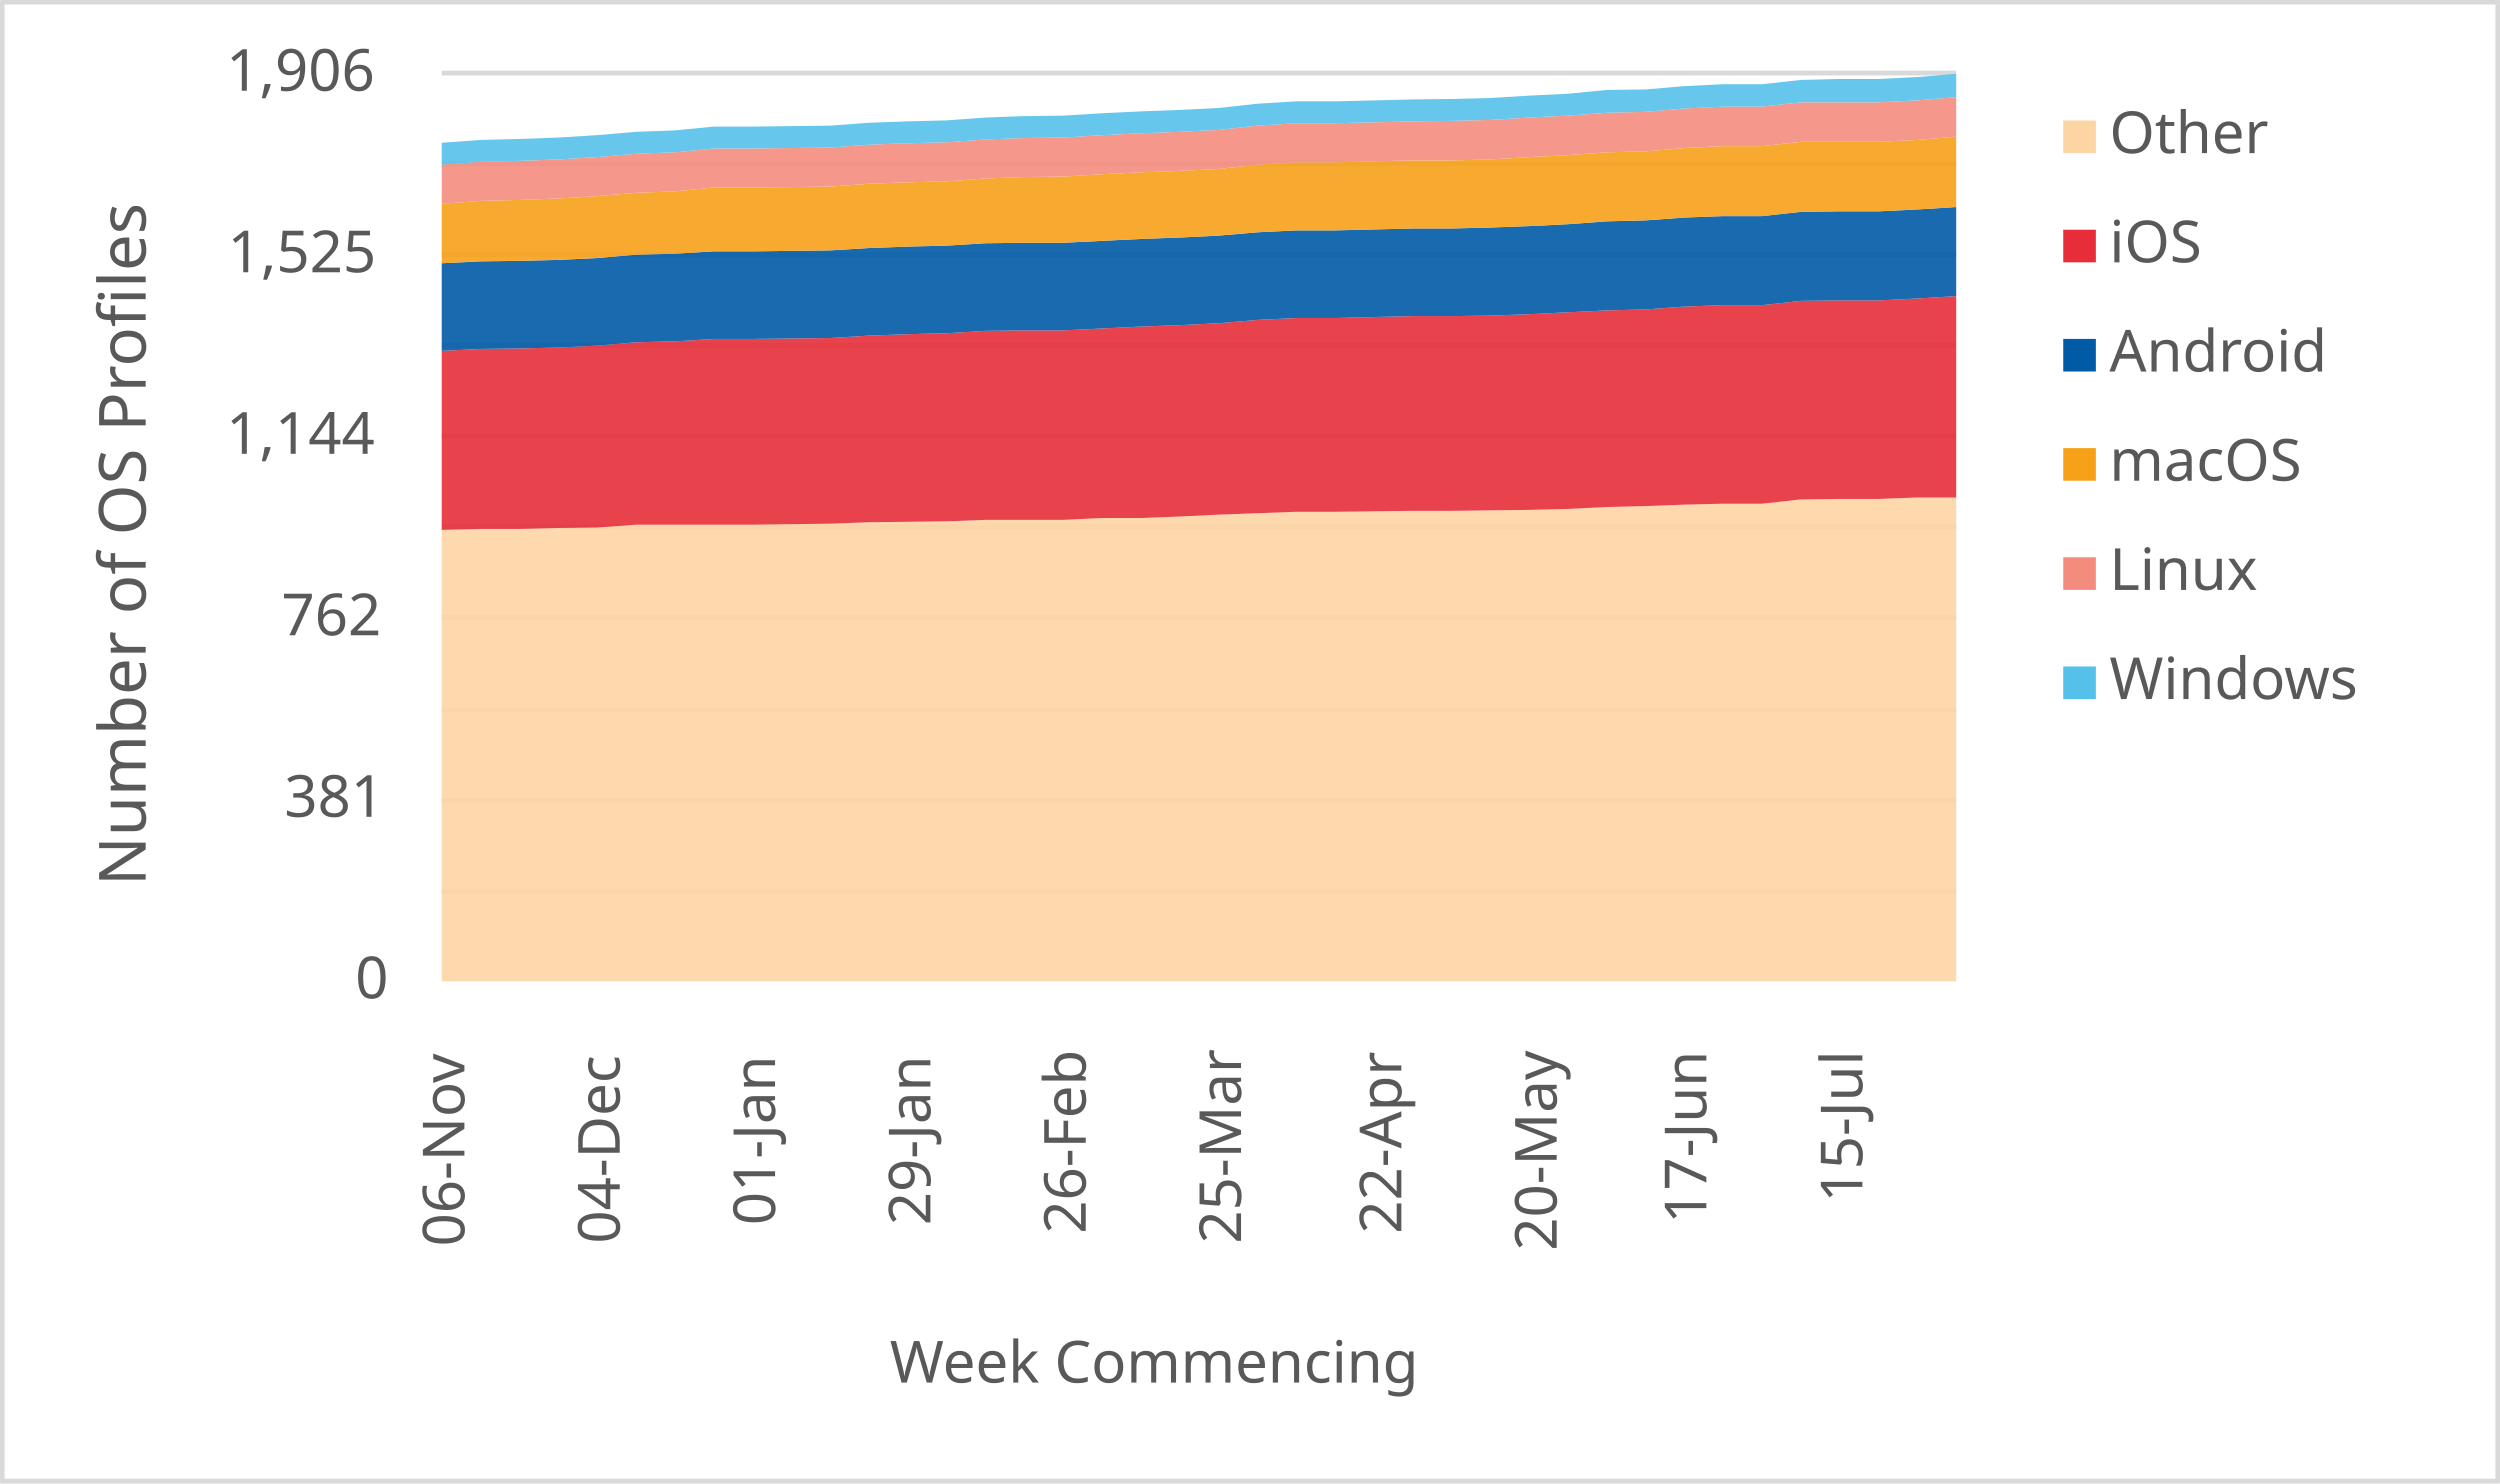
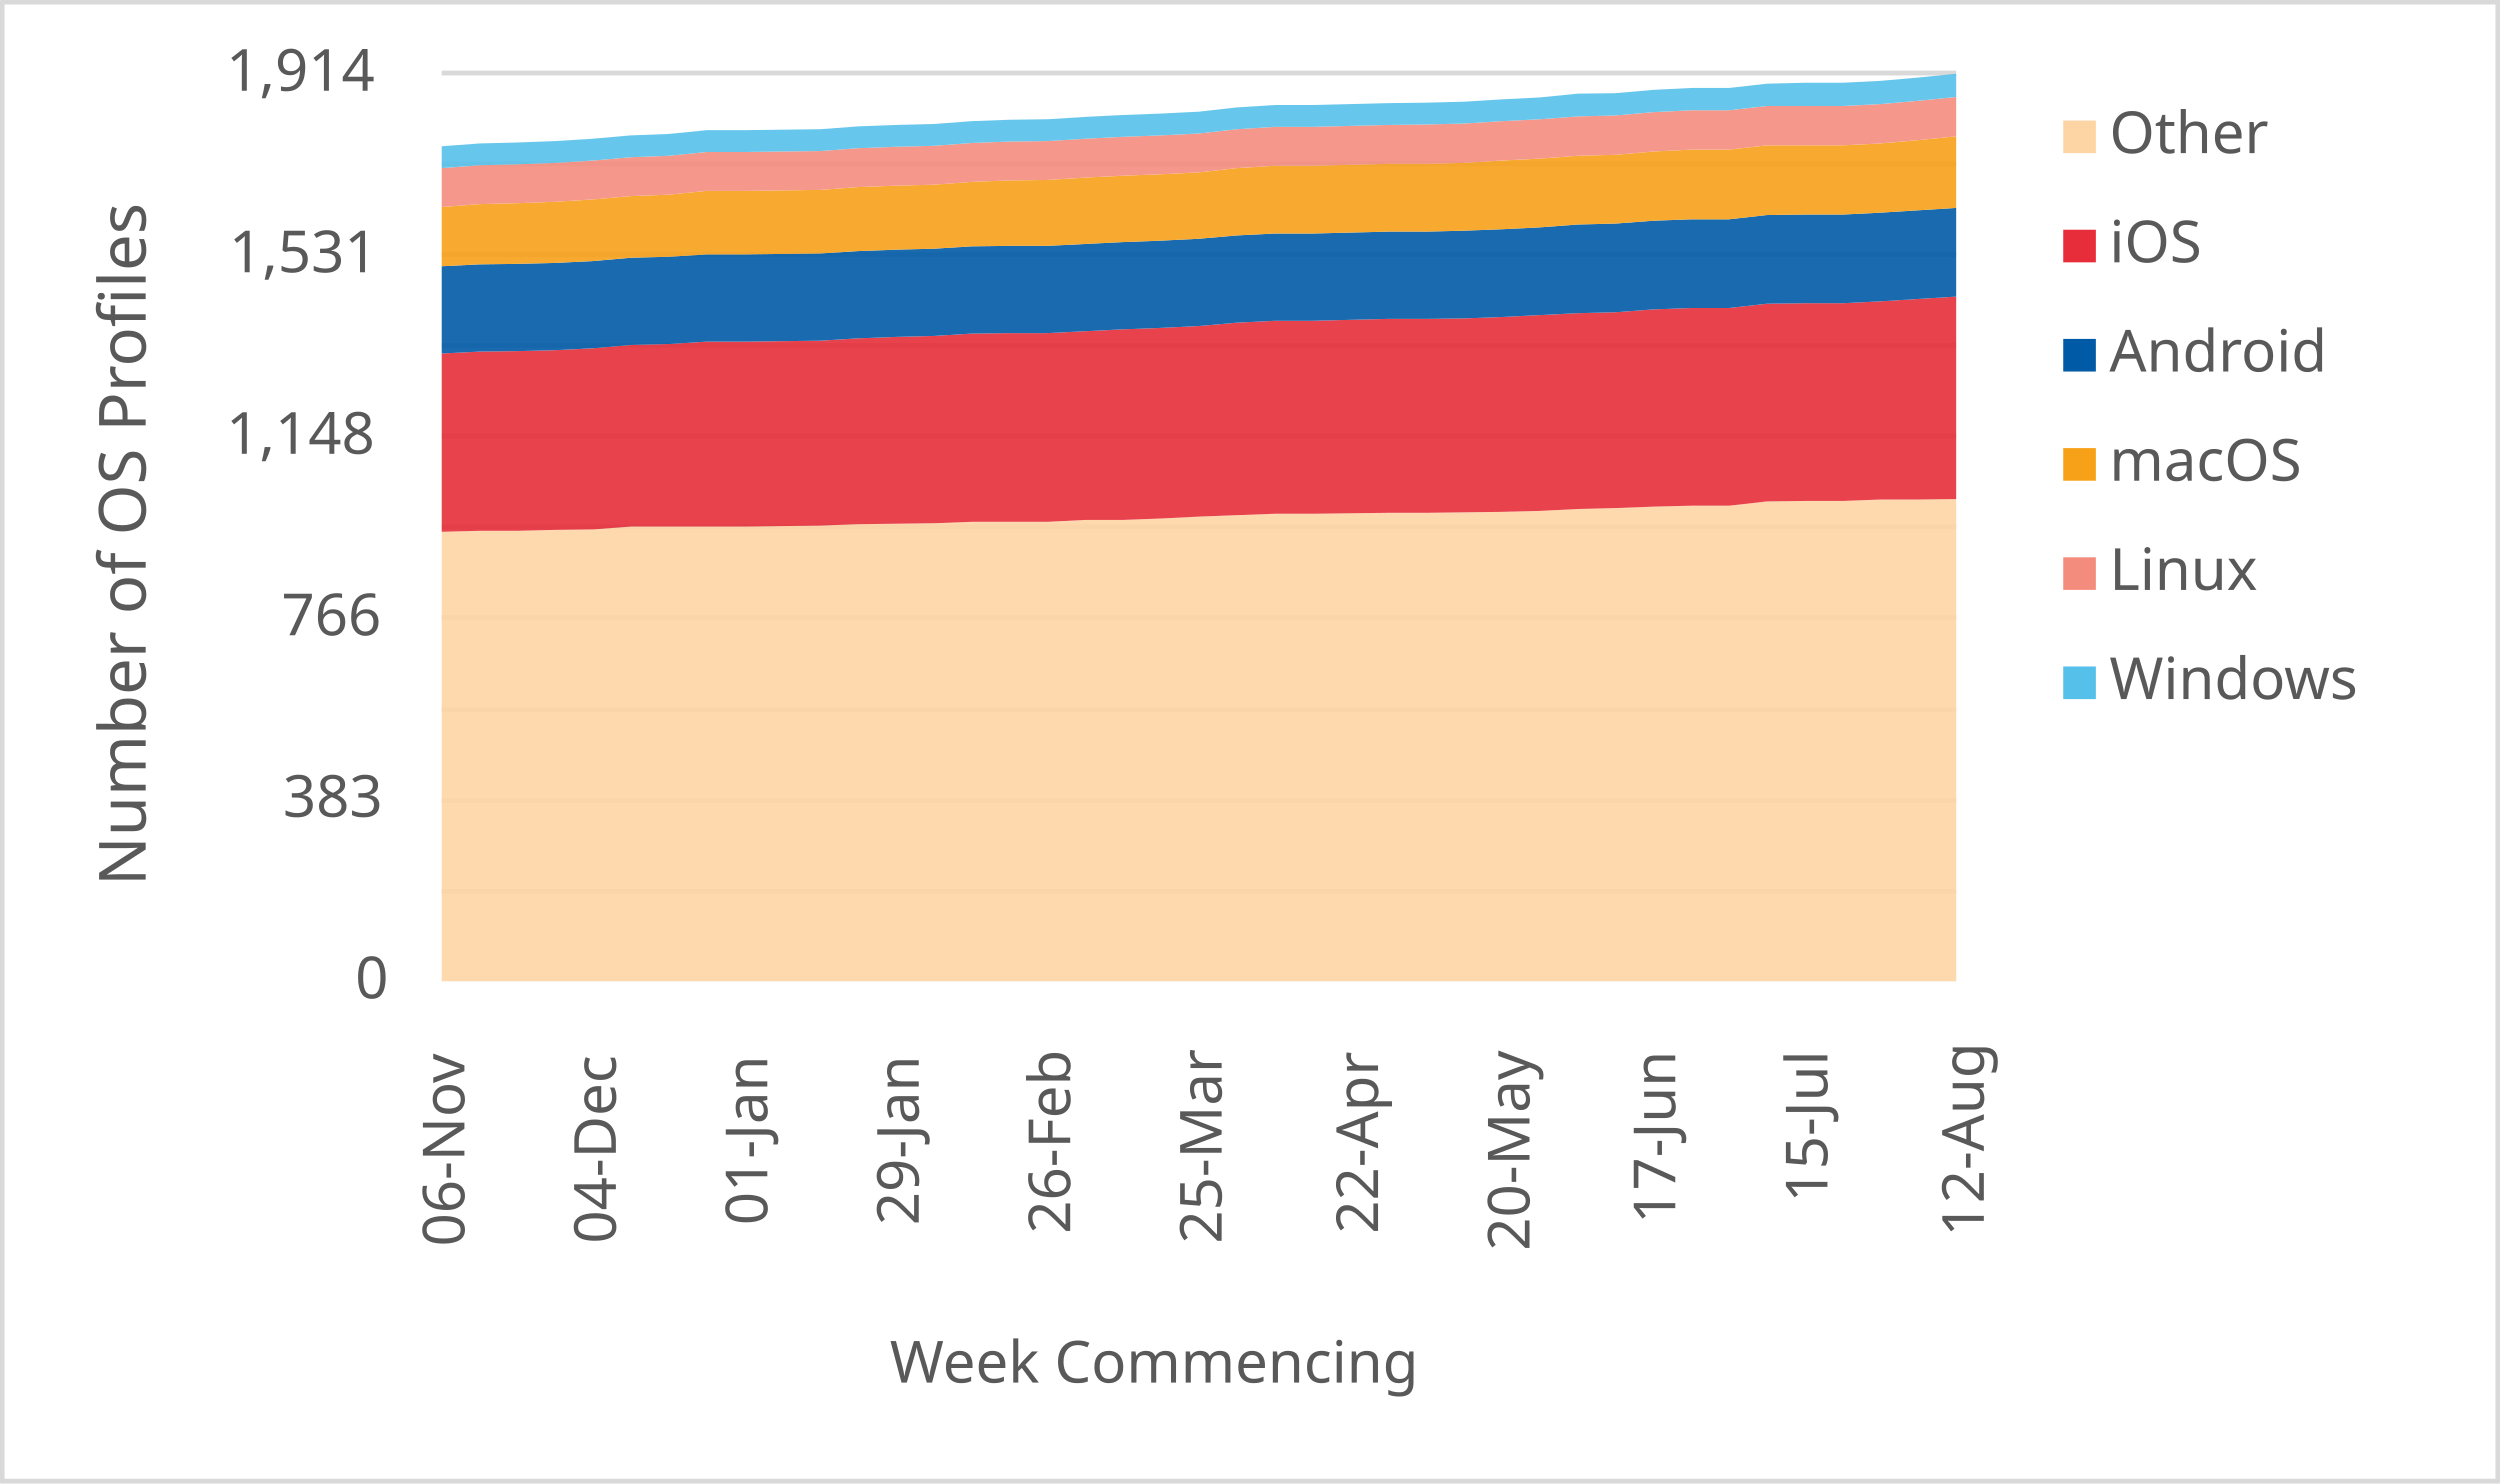
<svg xmlns="http://www.w3.org/2000/svg" width="1763" height="1046" xml:space="preserve" overflow="hidden">
  <defs>
    <clipPath id="clip0">
      <rect x="2917" y="346" width="1763" height="1046" />
    </clipPath>
  </defs>
  <g clip-path="url(#clip0)" transform="translate(-2917 -346)">
    <rect x="2918" y="347" width="1760" height="1043" fill="#FFFFFF" />
    <g>
      <path d="    M3228.5 974.532 4296.5 974.532    M3228.5 910.53 4296.5 910.53    M3228.5 846.528 4296.5 846.528    M3228.5 781.526 4296.5 781.526    M3228.5 717.524 4296.5 717.524    M3228.5 653.522 4296.5 653.522    M3228.5 589.52 4296.5 589.52    M3228.5 525.517 4296.5 525.517    M3228.5 461.515 4296.5 461.515    M3228.5 397.5 4296.5 397.5" stroke="#D9D9D9" stroke-width="3.438" stroke-linejoin="round" stroke-miterlimit="10" fill="none" />
    </g>
    <g>
      <path d="M 1038.5 4296.5 1038.5" stroke="#D9D9D9" stroke-width="3.438" stroke-linejoin="round" stroke-miterlimit="10" fill="none" fill-rule="evenodd" />
    </g>
    <g>
      <text fill="#595959" font-family="Verdana,sans-serif" font-weight="400" font-size="41" transform="matrix(6.12323e-17 -1 1 6.12323e-17 3244.5 1225)">06-Nov</text>
    </g>
    <g>
-       <text fill="#595959" font-family="Verdana,sans-serif" font-weight="400" font-size="41" transform="matrix(6.12323e-17 -1 1 6.12323e-17 3354.038 1223)">04-Dec</text>
+       <text fill="#595959" font-family="Verdana,sans-serif" font-weight="400" font-size="41" transform="matrix(6.12323e-17 -1 1 6.12323e-17 3351.3 1223)">04-Dec</text>
    </g>
    <g>
-       <text fill="#595959" font-family="Verdana,sans-serif" font-weight="400" font-size="41" transform="matrix(6.12323e-17 -1 1 6.12323e-17 3463.577 1210)">01-Jan</text>
+       <text fill="#595959" font-family="Verdana,sans-serif" font-weight="400" font-size="41" transform="matrix(6.12323e-17 -1 1 6.12323e-17 3458.1 1210)">01-Jan</text>
    </g>
    <g>
-       <text fill="#595959" font-family="Verdana,sans-serif" font-weight="400" font-size="41" transform="matrix(6.12323e-17 -1 1 6.12323e-17 3573.115 1210)">29-Jan</text>
+       <text fill="#595959" font-family="Verdana,sans-serif" font-weight="400" font-size="41" transform="matrix(6.12323e-17 -1 1 6.12323e-17 3564.9 1210)">29-Jan</text>
    </g>
    <g>
-       <text fill="#595959" font-family="Verdana,sans-serif" font-weight="400" font-size="41" transform="matrix(6.12323e-17 -1 1 6.12323e-17 3682.654 1216)">26-Feb</text>
+       <text fill="#595959" font-family="Verdana,sans-serif" font-weight="400" font-size="41" transform="matrix(6.12323e-17 -1 1 6.12323e-17 3671.7 1216)">26-Feb</text>
    </g>
    <g>
-       <text fill="#595959" font-family="Verdana,sans-serif" font-weight="400" font-size="41" transform="matrix(6.12323e-17 -1 1 6.12323e-17 3792.192 1223)">25-Mar</text>
+       <text fill="#595959" font-family="Verdana,sans-serif" font-weight="400" font-size="41" transform="matrix(6.12323e-17 -1 1 6.12323e-17 3778.5 1223)">25-Mar</text>
    </g>
    <g>
-       <text fill="#595959" font-family="Verdana,sans-serif" font-weight="400" font-size="41" transform="matrix(6.12323e-17 -1 1 6.12323e-17 3905.231 1216)">22-Apr</text>
+       <text fill="#595959" font-family="Verdana,sans-serif" font-weight="400" font-size="41" transform="matrix(6.12323e-17 -1 1 6.12323e-17 3888.8 1216)">22-Apr</text>
    </g>
    <g>
-       <text fill="#595959" font-family="Verdana,sans-serif" font-weight="400" font-size="41" transform="matrix(6.12323e-17 -1 1 6.12323e-17 4014.769 1228)">20-May</text>
+       <text fill="#595959" font-family="Verdana,sans-serif" font-weight="400" font-size="41" transform="matrix(6.12323e-17 -1 1 6.12323e-17 3995.6 1228)">20-May</text>
    </g>
    <g>
-       <text fill="#595959" font-family="Verdana,sans-serif" font-weight="400" font-size="41" transform="matrix(6.12323e-17 -1 1 6.12323e-17 4120.308 1209)">17-Jun</text>
+       <text fill="#595959" font-family="Verdana,sans-serif" font-weight="400" font-size="41" transform="matrix(6.12323e-17 -1 1 6.12323e-17 4098.4 1209)">17-Jun</text>
    </g>
    <g>
-       <text fill="#595959" font-family="Verdana,sans-serif" font-weight="400" font-size="41" transform="matrix(6.12323e-17 -1 1 6.12323e-17 4230.346 1194)">15-Jul</text>
+       <text fill="#595959" font-family="Verdana,sans-serif" font-weight="400" font-size="41" transform="matrix(6.12323e-17 -1 1 6.12323e-17 4205.7 1194)">15-Jul</text>
+     </g>
+     <g>
+       <text fill="#595959" font-family="Verdana,sans-serif" font-weight="400" font-size="41" transform="matrix(6.12323e-17 -1 1 6.12323e-17 4316 1218)">12-Aug</text>
    </g>
    <g>
      <text fill="#595959" font-family="Verdana,sans-serif" font-weight="400" font-size="41" transform="matrix(1 0 0 1 3167.5 1050)">0</text>
    </g>
    <g>
-       <text fill="#595959" font-family="Verdana,sans-serif" font-weight="400" font-size="41" transform="matrix(1 0 0 1 3117.5 922)">381</text>
+       <text fill="#595959" font-family="Verdana,sans-serif" font-weight="400" font-size="41" transform="matrix(1 0 0 1 3116.5 922)">383</text>
    </g>
    <g>
-       <text fill="#595959" font-family="Verdana,sans-serif" font-weight="400" font-size="41" transform="matrix(1 0 0 1 3115.5 794)">762</text>
+       <text fill="#595959" font-family="Verdana,sans-serif" font-weight="400" font-size="41" transform="matrix(1 0 0 1 3115.5 794)">766</text>
    </g>
    <g>
-       <text fill="#595959" font-family="Verdana,sans-serif" font-weight="400" font-size="41" transform="matrix(1 0 0 1 3076.5 666)">1,144</text>
+       <text fill="#595959" font-family="Verdana,sans-serif" font-weight="400" font-size="41" transform="matrix(1 0 0 1 3076.5 666)">1,148</text>
    </g>
    <g>
-       <text fill="#595959" font-family="Verdana,sans-serif" font-weight="400" font-size="41" transform="matrix(1 0 0 1 3077.5 538)">1,525</text>
+       <text fill="#595959" font-family="Verdana,sans-serif" font-weight="400" font-size="41" transform="matrix(1 0 0 1 3078.5 538)">1,531</text>
    </g>
    <g>
-       <text fill="#595959" font-family="Verdana,sans-serif" font-weight="400" font-size="41" transform="matrix(1 0 0 1 3076.5 410)">1,906</text>
+       <text fill="#595959" font-family="Verdana,sans-serif" font-weight="400" font-size="41" transform="matrix(1 0 0 1 3076.5 410)">1,914</text>
    </g>
    <g>
      <text fill="#595959" font-family="Verdana,sans-serif" font-weight="400" font-size="41" transform="matrix(1 0 0 1 3544.5 1321)">Week Commencing</text>
    </g>
    <g>
      <text fill="#595959" font-family="Verdana,sans-serif" font-weight="400" font-size="46" transform="matrix(6.12323e-17 -1 1 6.12323e-17 3019.73 970.75)">Number of OS Profiles</text>
    </g>
    <rect x="2918.5" y="347.5" width="1760" height="1043" stroke="#D9D9D9" stroke-width="3.438" stroke-linejoin="round" stroke-miterlimit="10" fill="none" />
    <g>
-       <path d="M3228.5 1038 3255.885 1038 3283.269 1038 3310.654 1038 3338.038 1038 3365.423 1038 3392.808 1038 3420.192 1038 3447.577 1038 3474.962 1038 3502.346 1038 3529.731 1038 3557.115 1038 3584.5 1038 3611.885 1038 3639.269 1038 3666.654 1038 3694.038 1038 3721.423 1038 3748.808 1038 3776.192 1038 3803.577 1038 3830.962 1038 3858.346 1038 3885.731 1038 3913.115 1038 3940.5 1038 3967.885 1038 3995.269 1038 4022.654 1038 4050.038 1038 4077.423 1038 4104.808 1038 4132.192 1038 4159.577 1038 4186.962 1038 4214.346 1038 4241.731 1038 4269.115 1038 4296.5 1038 4296.5 696.846 4269.115 696.846 4241.731 697.853 4214.346 697.853 4186.962 698.189 4159.577 701.211 4132.192 701.211 4104.808 701.882 4077.423 702.89 4050.038 703.561 4022.654 704.905 3995.269 705.576 3967.885 705.912 3940.5 706.248 3913.115 706.248 3885.731 706.583 3858.346 706.919 3830.962 706.919 3803.577 707.927 3776.192 708.934 3748.808 710.277 3721.423 711.284 3694.038 711.284 3666.654 712.627 3639.269 712.627 3611.885 712.627 3584.5 713.635 3557.115 713.971 3529.731 714.306 3502.346 715.314 3474.962 715.65 3447.577 715.985 3420.192 715.985 3392.808 715.985 3365.423 715.985 3338.038 718 3310.654 718.336 3283.269 719.007 3255.885 719.007 3228.5 719.679 3228.5 1038Z" fill="#fdd5a4" opacity="0.9" />
+       <path d="M3228.5 1038 3255.2 1038 3281.9 1038 3308.6 1038 3335.3 1038 3362 1038 3388.7 1038 3415.4 1038 3442.1 1038 3468.8 1038 3495.5 1038 3522.2 1038 3548.9 1038 3575.6 1038 3602.3 1038 3629 1038 3655.7 1038 3682.4 1038 3709.1 1038 3735.8 1038 3762.5 1038 3789.2 1038 3815.9 1038 3842.6 1038 3869.3 1038 3896 1038 3922.7 1038 3949.4 1038 3976.1 1038 4002.8 1038 4029.5 1038 4056.2 1038 4082.9 1038 4109.6 1038 4136.3 1038 4163 1038 4189.7 1038 4216.4 1038 4243.1 1038 4269.8 1038 4296.5 1038 4296.5 697.937 4269.8 698.272 4243.1 698.272 4216.4 699.275 4189.7 699.275 4163 699.609 4136.3 702.619 4109.6 702.619 4082.9 703.287 4056.2 704.29 4029.5 704.959 4002.8 706.297 3976.1 706.966 3949.4 707.3 3922.7 707.634 3896 707.634 3869.3 707.969 3842.6 708.303 3815.9 708.303 3789.2 709.306 3762.5 710.309 3735.8 711.647 3709.1 712.65 3682.4 712.65 3655.7 713.987 3629 713.987 3602.3 713.987 3575.6 714.991 3548.9 715.325 3522.2 715.659 3495.5 716.662 3468.8 716.997 3442.1 717.331 3415.4 717.331 3388.7 717.331 3362 717.331 3335.3 719.338 3308.6 719.672 3281.9 720.341 3255.2 720.341 3228.5 721.009 3228.5 1038Z" fill="#fdd5a4" opacity="0.9" />
    </g>
    <g>
-       <path d="M3228.5 719.679 3255.885 719.007 3283.269 719.007 3310.654 718.336 3338.038 718 3365.423 715.985 3392.808 715.985 3420.192 715.985 3447.577 715.985 3474.962 715.65 3502.346 715.314 3529.731 714.306 3557.115 713.971 3584.5 713.635 3611.885 712.627 3639.269 712.627 3666.654 712.627 3694.038 711.284 3721.423 711.284 3748.808 710.277 3776.192 708.934 3803.577 707.927 3830.962 706.919 3858.346 706.919 3885.731 706.583 3913.115 706.248 3940.5 706.248 3967.885 705.912 3995.269 705.576 4022.654 704.905 4050.038 703.561 4077.423 702.89 4104.808 701.882 4132.192 701.211 4159.577 701.211 4186.962 698.189 4214.346 697.853 4241.731 697.853 4269.115 696.846 4296.5 696.846 4296.5 554.81 4269.115 556.489 4241.731 557.832 4214.346 557.832 4186.962 558.168 4159.577 561.19 4132.192 561.19 4104.808 562.197 4077.423 564.212 4050.038 564.884 4022.654 566.227 3995.269 567.57 3967.885 568.577 3940.5 568.913 3913.115 568.913 3885.731 569.584 3858.346 570.256 3830.962 570.256 3803.577 571.599 3776.192 573.95 3748.808 575.293 3721.423 576.3 3694.038 577.643 3666.654 578.986 3639.269 578.986 3611.885 579.322 3584.5 581.001 3557.115 581.673 3529.731 582.68 3502.346 584.359 3474.962 584.695 3447.577 585.03 3420.192 585.03 3392.808 586.709 3365.423 587.381 3338.038 589.731 3310.654 591.075 3283.269 591.746 3255.885 592.082 3228.5 593.425 3228.5 719.679Z" fill="#e62d39" opacity="0.9" />
+       <path d="M3228.5 721.009 3255.2 720.341 3281.9 720.341 3308.6 719.672 3335.3 719.338 3362 717.331 3388.7 717.331 3415.4 717.331 3442.1 717.331 3468.8 716.997 3495.5 716.662 3522.2 715.659 3548.9 715.325 3575.6 714.991 3602.3 713.987 3629 713.987 3655.7 713.987 3682.4 712.65 3709.1 712.65 3735.8 711.647 3762.5 710.309 3789.2 709.306 3815.9 708.303 3842.6 708.303 3869.3 707.969 3896 707.634 3922.7 707.634 3949.4 707.3 3976.1 706.966 4002.8 706.297 4029.5 704.959 4056.2 704.29 4082.9 703.287 4109.6 702.619 4136.3 702.619 4163 699.609 4189.7 699.275 4216.4 699.275 4243.1 698.272 4269.8 698.272 4296.5 697.937 4296.5 555.158 4269.8 556.83 4243.1 558.502 4216.4 559.839 4189.7 559.839 4163 560.173 4136.3 563.183 4109.6 563.183 4082.9 564.186 4056.2 566.192 4029.5 566.861 4002.8 568.199 3976.1 569.536 3949.4 570.539 3922.7 570.874 3896 570.874 3869.3 571.542 3842.6 572.211 3815.9 572.211 3789.2 573.549 3762.5 575.889 3735.8 577.227 3709.1 578.23 3682.4 579.567 3655.7 580.905 3629 580.905 3602.3 581.239 3575.6 582.911 3548.9 583.58 3522.2 584.583 3495.5 586.255 3468.8 586.589 3442.1 586.924 3415.4 586.924 3388.7 588.596 3362 589.264 3335.3 591.605 3308.6 592.943 3281.9 593.611 3255.2 593.946 3228.5 595.283 3228.5 721.009Z" fill="#e62d39" opacity="0.9" />
    </g>
    <g>
-       <path d="M3228.5 593.425 3255.885 592.082 3283.269 591.746 3310.654 591.075 3338.038 589.731 3365.423 587.381 3392.808 586.709 3420.192 585.03 3447.577 585.03 3474.962 584.695 3502.346 584.359 3529.731 582.68 3557.115 581.673 3584.5 581.001 3611.885 579.322 3639.269 578.986 3666.654 578.986 3694.038 577.643 3721.423 576.3 3748.808 575.293 3776.192 573.95 3803.577 571.599 3830.962 570.256 3858.346 570.256 3885.731 569.584 3913.115 568.913 3940.5 568.913 3967.885 568.577 3995.269 567.57 4022.654 566.227 4050.038 564.884 4077.423 564.212 4104.808 562.197 4132.192 561.19 4159.577 561.19 4186.962 558.168 4214.346 557.832 4241.731 557.832 4269.115 556.489 4296.5 554.81 4296.5 492.019 4269.115 493.698 4241.731 495.041 4214.346 495.041 4186.962 495.377 4159.577 498.399 4132.192 498.399 4104.808 499.406 4077.423 501.421 4050.038 502.092 4022.654 504.107 3995.269 505.45 3967.885 506.458 3940.5 507.129 3913.115 507.129 3885.731 507.801 3858.346 508.472 3830.962 508.472 3803.577 509.815 3776.192 512.166 3748.808 513.509 3721.423 514.516 3694.038 515.859 3666.654 517.203 3639.269 517.203 3611.885 517.538 3584.5 519.217 3557.115 519.889 3529.731 520.896 3502.346 522.575 3474.962 522.911 3447.577 523.247 3420.192 523.247 3392.808 524.925 3365.423 525.597 3338.038 527.948 3310.654 529.291 3283.269 529.962 3255.885 530.298 3228.5 531.641 3228.5 593.425Z" fill="#005aa6" opacity="0.9" />
+       <path d="M3228.5 595.283 3255.2 593.946 3281.9 593.611 3308.6 592.943 3335.3 591.605 3362 589.264 3388.7 588.596 3415.4 586.924 3442.1 586.924 3468.8 586.589 3495.5 586.255 3522.2 584.583 3548.9 583.58 3575.6 582.911 3602.3 581.239 3629 580.905 3655.7 580.905 3682.4 579.567 3709.1 578.23 3735.8 577.227 3762.5 575.889 3789.2 573.549 3815.9 572.211 3842.6 572.211 3869.3 571.542 3896 570.874 3922.7 570.874 3949.4 570.539 3976.1 569.536 4002.8 568.199 4029.5 566.861 4056.2 566.192 4082.9 564.186 4109.6 563.183 4136.3 563.183 4163 560.173 4189.7 559.839 4216.4 559.839 4243.1 558.502 4269.8 556.83 4296.5 555.158 4296.5 492.629 4269.8 494.301 4243.1 495.973 4216.4 497.31 4189.7 497.31 4163 497.645 4136.3 500.654 4109.6 500.654 4082.9 501.657 4056.2 503.664 4029.5 504.332 4002.8 506.339 3976.1 507.676 3949.4 508.679 3922.7 509.348 3896 509.348 3869.3 510.017 3842.6 510.685 3815.9 510.685 3789.2 512.023 3762.5 514.364 3735.8 515.701 3709.1 516.704 3682.4 518.042 3655.7 519.379 3629 519.379 3602.3 519.714 3575.6 521.386 3548.9 522.054 3522.2 523.057 3495.5 524.729 3468.8 525.064 3442.1 525.398 3415.4 525.398 3388.7 527.07 3362 527.739 3335.3 530.079 3308.6 531.417 3281.9 532.086 3255.2 532.42 3228.5 533.758 3228.5 595.283Z" fill="#005aa6" opacity="0.9" />
    </g>
    <g>
-       <path d="M3228.5 531.641 3255.885 530.298 3283.269 529.962 3310.654 529.291 3338.038 527.948 3365.423 525.597 3392.808 524.925 3420.192 523.247 3447.577 523.247 3474.962 522.911 3502.346 522.575 3529.731 520.896 3557.115 519.889 3584.5 519.217 3611.885 517.538 3639.269 517.203 3666.654 517.203 3694.038 515.859 3721.423 514.516 3748.808 513.509 3776.192 512.166 3803.577 509.815 3830.962 508.472 3858.346 508.472 3885.731 507.801 3913.115 507.129 3940.5 507.129 3967.885 506.458 3995.269 505.45 4022.654 504.107 4050.038 502.092 4077.423 501.421 4104.808 499.406 4132.192 498.399 4159.577 498.399 4186.962 495.377 4214.346 495.041 4241.731 495.041 4269.115 493.698 4296.5 492.019 4296.5 442.323 4269.115 444.674 4241.731 446.017 4214.346 446.017 4186.962 446.017 4159.577 449.039 4132.192 449.039 4104.808 450.382 4077.423 452.732 4050.038 453.404 4022.654 455.419 3995.269 456.762 3967.885 458.441 3940.5 459.112 3913.115 459.112 3885.731 459.784 3858.346 460.455 3830.962 460.455 3803.577 462.134 3776.192 465.156 3748.808 466.499 3721.423 467.507 3694.038 468.85 3666.654 470.529 3639.269 470.865 3611.885 471.872 3584.5 473.887 3557.115 474.558 3529.731 475.566 3502.346 477.58 3474.962 477.916 3447.577 478.252 3420.192 478.252 3392.808 480.938 3365.423 481.945 3338.038 484.296 3310.654 485.975 3283.269 486.982 3255.885 487.654 3228.5 489.668 3228.5 531.641Z" fill="#f6a118" opacity="0.9" />
+       <path d="M3228.5 533.758 3255.2 532.42 3281.9 532.086 3308.6 531.417 3335.3 530.079 3362 527.739 3388.7 527.07 3415.4 525.398 3442.1 525.398 3468.8 525.064 3495.5 524.729 3522.2 523.057 3548.9 522.054 3575.6 521.386 3602.3 519.714 3629 519.379 3655.7 519.379 3682.4 518.042 3709.1 516.704 3735.8 515.701 3762.5 514.364 3789.2 512.023 3815.9 510.685 3842.6 510.685 3869.3 510.017 3896 509.348 3922.7 509.348 3949.4 508.679 3976.1 507.676 4002.8 506.339 4029.5 504.332 4056.2 503.664 4082.9 501.657 4109.6 500.654 4136.3 500.654 4163 497.645 4189.7 497.31 4216.4 497.31 4243.1 495.973 4269.8 494.301 4296.5 492.629 4296.5 442.138 4269.8 444.813 4243.1 447.154 4216.4 448.491 4189.7 448.491 4163 448.491 4136.3 451.501 4109.6 451.501 4082.9 452.838 4056.2 455.179 4029.5 455.847 4002.8 457.854 3976.1 459.191 3949.4 460.863 3922.7 461.532 3896 461.532 3869.3 462.201 3842.6 462.869 3815.9 462.869 3789.2 464.541 3762.5 467.551 3735.8 468.888 3709.1 469.891 3682.4 471.229 3655.7 472.901 3629 473.235 3602.3 474.238 3575.6 476.245 3548.9 476.913 3522.2 477.916 3495.5 479.923 3468.8 480.257 3442.1 480.591 3415.4 480.591 3388.7 483.266 3362 484.27 3335.3 486.61 3308.6 488.282 3281.9 489.285 3255.2 489.954 3228.5 491.96 3228.5 533.758Z" fill="#f6a118" opacity="0.9" />
    </g>
    <g>
-       <path d="M3228.5 489.668 3255.885 487.654 3283.269 486.982 3310.654 485.975 3338.038 484.296 3365.423 481.945 3392.808 480.938 3420.192 478.252 3447.577 478.252 3474.962 477.916 3502.346 477.58 3529.731 475.566 3557.115 474.558 3584.5 473.887 3611.885 471.872 3639.269 470.865 3666.654 470.529 3694.038 468.85 3721.423 467.507 3748.808 466.499 3776.192 465.156 3803.577 462.134 3830.962 460.455 3858.346 460.455 3885.731 459.784 3913.115 459.112 3940.5 459.112 3967.885 458.441 3995.269 456.762 4022.654 455.419 4050.038 453.404 4077.423 452.732 4104.808 450.382 4132.192 449.039 4159.577 449.039 4186.962 446.017 4214.346 446.017 4241.731 446.017 4269.115 444.674 4296.5 442.323 4296.5 414.453 4269.115 416.804 4241.731 418.147 4214.346 418.147 4186.962 418.147 4159.577 421.169 4132.192 421.169 4104.808 422.512 4077.423 424.863 4050.038 425.534 4022.654 427.549 3995.269 428.892 3967.885 430.571 3940.5 431.242 3913.115 431.578 3885.731 432.25 3858.346 432.921 3830.962 432.921 3803.577 434.6 3776.192 437.622 3748.808 438.965 3721.423 439.973 3694.038 441.316 3666.654 442.995 3639.269 443.331 3611.885 444.338 3584.5 446.353 3557.115 447.024 3529.731 448.031 3502.346 450.046 3474.962 450.382 3447.577 450.718 3420.192 450.718 3392.808 453.404 3365.423 454.411 3338.038 456.762 3310.654 458.441 3283.269 459.448 3255.885 460.12 3228.5 462.134 3228.5 489.668Z" fill="#f48c7d" opacity="0.9" />
+       <path d="M3228.5 491.96 3255.2 489.954 3281.9 489.285 3308.6 488.282 3335.3 486.61 3362 484.27 3388.7 483.266 3415.4 480.591 3442.1 480.591 3468.8 480.257 3495.5 479.923 3522.2 477.916 3548.9 476.913 3575.6 476.245 3602.3 474.238 3629 473.235 3655.7 472.901 3682.4 471.229 3709.1 469.891 3735.8 468.888 3762.5 467.551 3789.2 464.541 3815.9 462.869 3842.6 462.869 3869.3 462.201 3896 461.532 3922.7 461.532 3949.4 460.863 3976.1 459.191 4002.8 457.854 4029.5 455.847 4056.2 455.179 4082.9 452.838 4109.6 451.501 4136.3 451.501 4163 448.491 4189.7 448.491 4216.4 448.491 4243.1 447.154 4269.8 444.813 4296.5 442.138 4296.5 414.385 4269.8 417.06 4243.1 419.4 4216.4 420.738 4189.7 420.738 4163 420.738 4136.3 423.747 4109.6 423.747 4082.9 425.085 4056.2 427.425 4029.5 428.094 4002.8 430.1 3976.1 431.438 3949.4 433.11 3922.7 433.778 3896 434.113 3869.3 434.782 3842.6 435.45 3815.9 435.45 3789.2 437.122 3762.5 440.132 3735.8 441.469 3709.1 442.472 3682.4 443.81 3655.7 445.482 3629 445.816 3602.3 446.819 3575.6 448.825 3548.9 449.494 3522.2 450.497 3495.5 452.504 3468.8 452.838 3442.1 453.172 3415.4 453.172 3388.7 455.847 3362 456.851 3335.3 459.191 3308.6 460.863 3281.9 461.866 3255.2 462.535 3228.5 464.541 3228.5 491.96Z" fill="#f48c7d" opacity="0.9" />
    </g>
    <g>
-       <path d="M3228.5 462.134 3255.885 460.12 3283.269 459.448 3310.654 458.441 3338.038 456.762 3365.423 454.411 3392.808 453.404 3420.192 450.718 3447.577 450.718 3474.962 450.382 3502.346 450.046 3529.731 448.031 3557.115 447.024 3584.5 446.353 3611.885 444.338 3639.269 443.331 3666.654 442.995 3694.038 441.316 3721.423 439.973 3748.808 438.965 3776.192 437.622 3803.577 434.6 3830.962 432.921 3858.346 432.921 3885.731 432.25 3913.115 431.578 3940.5 431.242 3967.885 430.571 3995.269 428.892 4022.654 427.549 4050.038 425.534 4077.423 424.863 4104.808 422.512 4132.192 421.169 4159.577 421.169 4186.962 418.147 4214.346 418.147 4241.731 418.147 4269.115 416.804 4296.5 414.453 4296.5 398 4269.115 400.35 4241.731 401.694 4214.346 401.694 4186.962 402.365 4159.577 405.387 4132.192 405.387 4104.808 406.73 4077.423 409.081 4050.038 409.417 4022.654 412.103 3995.269 413.446 3967.885 415.125 3940.5 415.796 3913.115 416.132 3885.731 416.804 3858.346 417.475 3830.962 417.475 3803.577 419.154 3776.192 422.176 3748.808 423.519 3721.423 424.527 3694.038 425.87 3666.654 427.549 3639.269 427.885 3611.885 428.892 3584.5 430.907 3557.115 431.578 3529.731 432.586 3502.346 434.6 3474.962 434.936 3447.577 435.272 3420.192 435.272 3392.808 437.958 3365.423 438.965 3338.038 441.316 3310.654 442.995 3283.269 444.002 3255.885 444.674 3228.5 446.688 3228.5 462.134Z" fill="#55c0e9" opacity="0.9" />
+       <path d="M3228.5 464.541 3255.2 462.535 3281.9 461.866 3308.6 460.863 3335.3 459.191 3362 456.851 3388.7 455.847 3415.4 453.172 3442.1 453.172 3468.8 452.838 3495.5 452.504 3522.2 450.497 3548.9 449.494 3575.6 448.825 3602.3 446.819 3629 445.816 3655.7 445.482 3682.4 443.81 3709.1 442.472 3735.8 441.469 3762.5 440.132 3789.2 437.122 3815.9 435.45 3842.6 435.45 3869.3 434.782 3896 434.113 3922.7 433.778 3949.4 433.11 3976.1 431.438 4002.8 430.1 4029.5 428.094 4056.2 427.425 4082.9 425.085 4109.6 423.747 4136.3 423.747 4163 420.738 4189.7 420.738 4216.4 420.738 4243.1 419.4 4269.8 417.06 4296.5 414.385 4296.5 398 4269.8 400.675 4243.1 403.016 4216.4 404.353 4189.7 404.353 4163 405.022 4136.3 408.031 4109.6 408.031 4082.9 409.369 4056.2 411.71 4029.5 412.044 4002.8 414.719 3976.1 416.056 3949.4 417.728 3922.7 418.397 3896 418.731 3869.3 419.4 3842.6 420.069 3815.9 420.069 3789.2 421.741 3762.5 424.75 3735.8 426.088 3709.1 427.091 3682.4 428.428 3655.7 430.1 3629 430.435 3602.3 431.438 3575.6 433.444 3548.9 434.113 3522.2 435.116 3495.5 437.122 3468.8 437.457 3442.1 437.791 3415.4 437.791 3388.7 440.466 3362 441.469 3335.3 443.81 3308.6 445.482 3281.9 446.485 3255.2 447.154 3228.5 449.16 3228.5 464.541Z" fill="#55c0e9" opacity="0.9" />
    </g>
    <g>
      <rect x="4372" y="431" width="23" height="23" fill="#fdd5a4" />
    </g>
    <g>
      <text fill="#595959" font-family="Verdana,sans-serif" font-weight="400" font-size="41" transform="matrix(1 0 0 1 4404.56 454)">Other</text>
    </g>
    <g>
      <rect x="4372" y="508" width="23" height="23" fill="#e62d39" />
    </g>
    <g>
      <text fill="#595959" font-family="Verdana,sans-serif" font-weight="400" font-size="41" transform="matrix(1 0 0 1 4404.56 531)">iOS</text>
    </g>
    <g>
      <rect x="4372" y="585" width="23" height="23" fill="#005aa6" />
    </g>
    <g>
      <text fill="#595959" font-family="Verdana,sans-serif" font-weight="400" font-size="41" transform="matrix(1 0 0 1 4404.56 608)">Android</text>
    </g>
    <g>
      <rect x="4372" y="662" width="23" height="23" fill="#f6a118" />
    </g>
    <g>
      <text fill="#595959" font-family="Verdana,sans-serif" font-weight="400" font-size="41" transform="matrix(1 0 0 1 4404.56 685)">macOS</text>
    </g>
    <g>
      <rect x="4372" y="739" width="23" height="23" fill="#f48c7d" />
    </g>
    <g>
      <text fill="#595959" font-family="Verdana,sans-serif" font-weight="400" font-size="41" transform="matrix(1 0 0 1 4404.56 762)">Linux</text>
    </g>
    <g>
      <rect x="4372" y="816" width="23" height="23" fill="#55c0e9" />
    </g>
    <g>
      <text fill="#595959" font-family="Verdana,sans-serif" font-weight="400" font-size="41" transform="matrix(1 0 0 1 4404.56 839)">Windows</text>
    </g>
  </g>
</svg>
